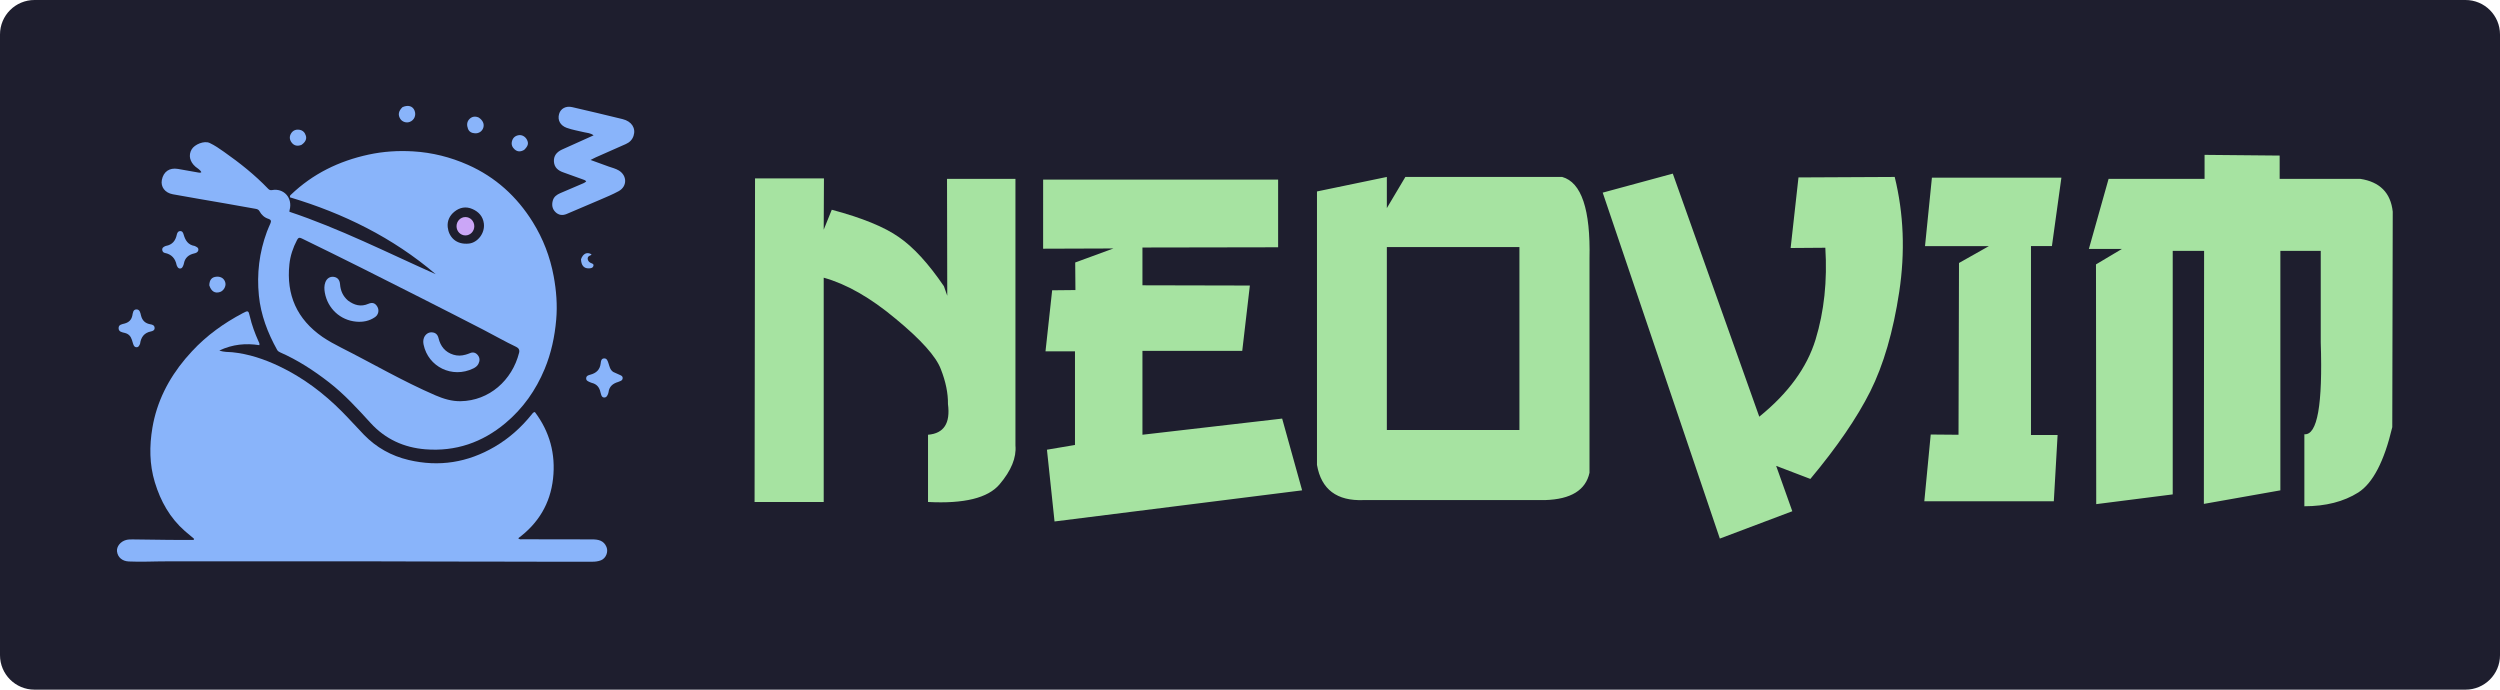
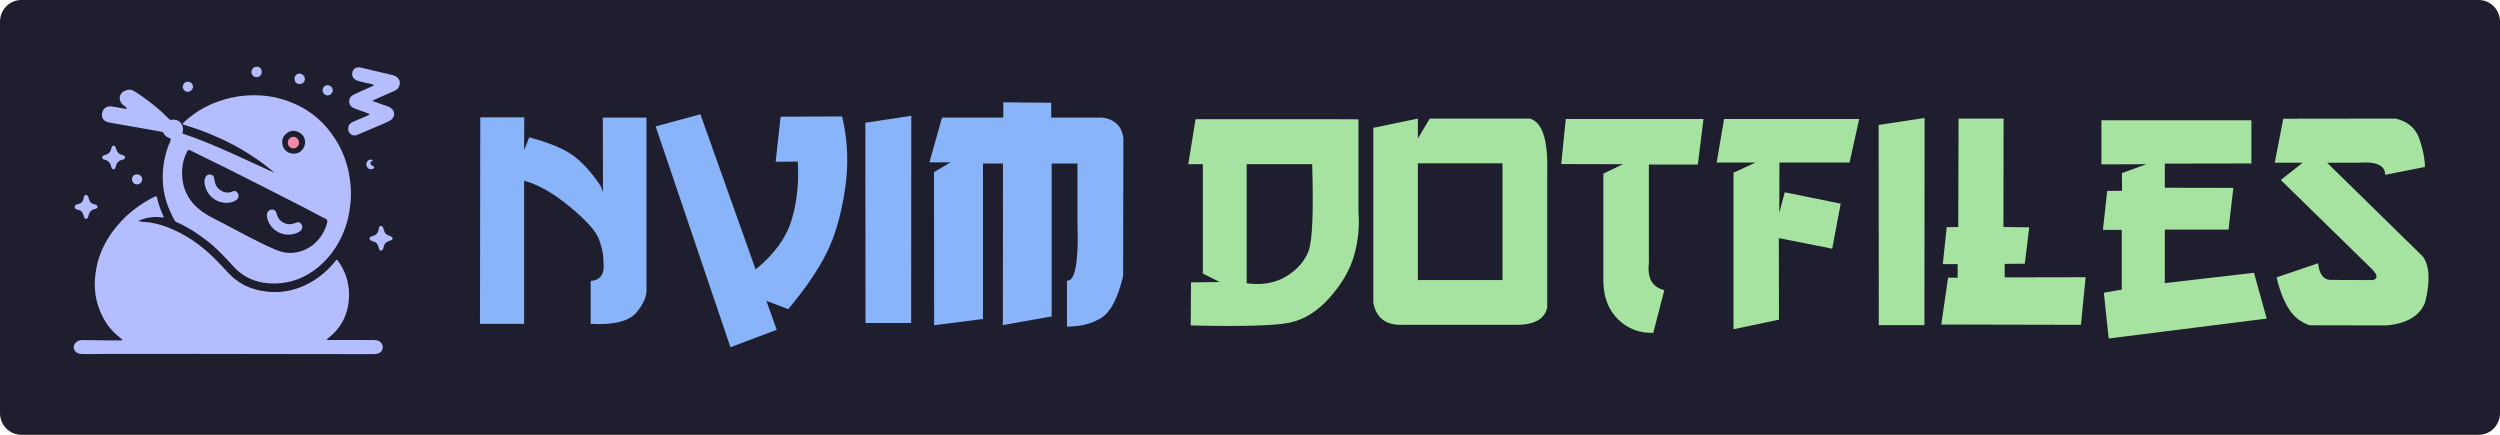
- <svg xmlns="http://www.w3.org/2000/svg" xml:space="preserve" width="145mm" height="40mm" viewBox="0 0 145 40">
-   <rect width="145" height="40" rx="2" ry="2" style="fill:#1e1e2e;fill-opacity:1;stroke:none;stroke-width:2.812;stroke-linecap:round;stroke-linejoin:round;stroke-dasharray:none" />
-   <g style="fill:#89b4fa;fill-opacity:1">
-     <path d="M221.071 464.07c20.388-22.02 44.178-38.936 70.264-52.752 7.559-4.003 8-3.81 9.854 4.286 2.763 12.07 7.07 23.566 12.103 34.831.653 1.462 1.738 2.857 1.118 5.213-18.723-2.92-36.886-1.29-55.467 7.39 6.648 2.485 12.383 1.855 17.82 2.405 23.03 2.33 44.496 9.595 65.22 19.44 33.025 15.688 61.74 37.393 87.383 63.255 10.2 10.286 19.839 21.126 29.909 31.543 17.25 17.845 38.21 29.51 62.216 35.185 42.105 9.954 81.875 3.53 119.227-18.35 20.102-11.774 37.08-27.022 51.594-45.14.91-1.136 1.596-2.596 4.14-3.019 20.546 27.293 29.006 58.18 25.213 92.354-3.833 34.54-20.368 62.002-48.294 82.655 2.058 2.143 4 1.419 5.724 1.423 32.325.076 64.651.062 96.976.154 8.357.024 16.018 1.578 19.69 10.551 2.786 6.811-.73 15.584-7.532 18.373-3.913 1.604-8.044 2.053-12.245 2.05-34.992-.022-69.985.118-104.976-.095-30.131-.184-60.264.004-90.39-.134-131.63-.598-263.257-.055-394.885-.286-17.484-.03-34.959 1.001-52.455.158-8.79-.423-15.206-5.584-16.223-13.914-.824-6.751 4.853-13.87 12.635-15.888 3.106-.806 6.27-.818 9.435-.778 17.323.219 34.646.51 51.97.672 10.778.101 21.558.019 32.337.019l.35-1.67c-4.227-3.545-8.527-7.006-12.667-10.65-20.75-18.26-33.615-41.296-41.589-67.529-7.6-25.008-7.644-50.382-3.392-75.655 6.074-36.107 22.274-67.766 45.737-95.756 2.887-3.444 5.965-6.728 9.2-10.341z" style="fill:#89b4fa;fill-opacity:1" transform="translate(1.89 .96) scale(.04183)" />
-     <path d="M324.97 298.158c1.671-4.05 3.123-7.776 4.808-11.394 1.448-3.11.695-5.212-2.528-6.197-5.77-1.762-9.833-5.526-12.651-10.672-1.2-2.19-2.987-2.882-5.215-3.274-14.087-2.477-28.158-5.047-42.248-7.51-24.237-4.236-48.51-8.267-72.714-12.688-10.964-2.002-17.02-10.339-15.205-19.817 2.212-11.544 10.559-17.348 22.19-15.354 9.502 1.629 18.993 3.324 28.483 5.027 1.315.236 2.583.595 4.123-.47-1.792-3.62-5.432-5.215-8.172-7.612-7.934-6.94-9.993-15.95-5.27-24.031 4.05-6.934 17.454-12.424 24.958-8.88 7.182 3.391 13.537 7.834 19.902 12.313 21.83 15.361 42.718 31.885 61.226 51.23 1.521 1.59 3.191 2.204 5.373 1.789 15.982-3.04 29.097 10.642 24.264 28.004-.13.467-.108.977-.212 2.033 69.892 23.334 135.63 56.646 202.87 86.57-59.498-50.766-128.051-84.405-201.958-106.524-.495-2.21.33-2.841 1.047-3.527 30.427-29.149 66.665-46.85 107.692-55.73 20.566-4.45 41.277-5.741 62.054-4.495 26.264 1.574 51.574 7.911 75.73 18.615 38.399 17.015 68.055 44.055 90.057 79.453 14.339 23.07 23.976 48.08 28.953 74.998 3.692 19.972 5.263 39.923 3.524 60.08-2.04 23.636-6.936 46.7-16.074 68.684-12.162 29.256-29.994 54.586-54.315 74.947-32.067 26.845-69.154 39.65-111.013 36.308-29.785-2.378-55.53-14.084-76.02-36.533-18.193-19.932-36.395-39.893-57.85-56.505-21.016-16.271-43.158-30.704-67.58-41.407-1.752-.768-3.219-1.76-4.143-3.427-13.054-23.525-22.59-48.28-25.273-75.24-3.013-30.263.445-59.798 11.188-88.764m77.164 146.176c8.173 5.478 16.769 10.218 25.543 14.647 43.688 22.053 85.976 46.859 131.012 66.278 11.206 4.832 22.706 8.28 34.748 8.086 39.771-.641 71.519-28.99 81.139-67.213.978-3.885-.604-6.494-4.023-8.117-15.498-7.358-30.362-15.93-45.592-23.795-28.261-14.596-56.624-28.994-84.986-43.393-55.386-28.119-110.874-56.032-166.75-83.17-3.359-1.632-4.884-.998-6.578 2.233-5.56 10.603-9.335 21.835-10.572 33.636-4.43 42.226 10.239 76.02 46.06 100.808m223.577-157.403c-1.272-9.915-7.222-16.315-15.964-20.107-8.853-3.84-17.312-2.317-24.803 3.695-6.845 5.495-10.263 13.038-9.339 21.543 1.455 13.382 11.43 24.698 29.538 22.697 11.822-1.306 22.315-14.273 20.568-27.828zm107.99-102.346c14.696-6.61 29.047-13.072 44.18-19.887-4.57-3.4-9.041-3.282-13.09-4.275-8.071-1.98-16.309-3.27-24.173-6.106-8.873-3.2-13.02-10.615-10.604-19.199 2.138-7.594 9.442-11.562 18.305-9.5 23.315 5.421 46.625 10.872 69.864 16.61 12.55 3.1 18.548 12.627 15.104 23.145-1.754 5.356-5.443 9.071-10.564 11.342-13.999 6.205-28.016 12.368-42.01 18.582-2.118.94-4.152 2.069-7.084 3.543 8.898 3.238 17.031 6.253 25.205 9.151 4.699 1.667 9.592 2.782 13.94 5.387 11.759 7.046 11.933 22.129-.13 28.734-8.44 4.621-17.431 8.26-26.28 12.1-15.268 6.624-30.605 13.09-45.937 19.564-5.6 2.365-10.998 1.616-15.332-2.55-4.573-4.397-5.502-9.98-3.765-16.136 1.527-5.416 5.618-8.137 10.249-10.191 9.435-4.186 18.971-8.142 28.471-12.18 2.586-1.099 5.278-1.995 7.605-4.113-1.24-1.847-3.27-2.257-5.012-2.902-8.895-3.296-17.806-6.551-26.774-9.64-7.196-2.478-12.397-6.743-12.989-14.74-.586-7.92 3.55-13.227 10.82-16.739zm71.498 308.255c3.5 1.608 6.685 3.03 9.878 4.431 1.782.783 3.21 1.852 3.122 4.035-.084 2.06-1.24 3.354-3.128 4.073-1.087.414-2.127.973-3.237 1.304-7.254 2.167-12.367 6.238-13.288 14.327-.165 1.442-.884 2.865-1.546 4.197-.941 1.894-2.372 3.196-4.712 3.019-2.186-.166-3.13-1.7-3.79-3.473a26.757 26.757 0 0 1-1.105-3.824c-1.424-6.797-5.159-11.395-12.137-13.009-.802-.185-1.576-.54-2.326-.896-2.526-1.2-5.636-2.047-5.335-5.694.271-3.29 3.094-4.06 5.69-4.745 8.192-2.156 13.428-6.852 14.415-15.714.318-2.863.706-6.576 4.509-6.863 4.245-.32 5.147 3.49 6.244 6.625 1.52 4.346 2.115 9.173 6.746 12.208zM224.717 318.097c2.746 1.31 5.614 2.34 5.095 5.693-.47 3.037-3.08 4.065-5.809 4.681-7.676 1.735-12.767 6.081-14.248 14.108-.208 1.129-.654 2.233-1.12 3.291-.827 1.88-1.86 3.631-4.302 3.52-2.12-.095-3.17-1.585-3.991-3.302-.215-.45-.508-.888-.602-1.364-1.83-9.204-6.932-15.132-16.448-16.982-1.987-.386-3.381-2.058-3.554-4.346-.181-2.402 1.332-3.608 3.199-4.559.59-.301 1.189-.682 1.824-.791 8.865-1.522 13.41-7.121 15.2-15.611.51-2.422 1.734-4.966 4.81-4.966 3.092-.001 3.992 2.472 4.725 4.973 2.268 7.735 5.938 14.154 15.22 15.655zm-75.699 135.637c-1.153 2.716-2.252 5.083-5.413 4.733-2.844-.315-3.516-2.737-4.285-4.936-.603-1.724-1.07-3.495-1.623-5.238-1.56-4.923-4.433-8.276-9.777-9.599-3.686-.912-8.665-1.41-8.663-6.69.002-5.048 4.842-5.375 8.35-6.357 5.862-1.64 9.399-4.925 10.713-11.08.708-3.317.847-8.3 5.473-8.495 4.858-.207 5.637 4.696 6.483 8.246 1.715 7.203 5.964 11.208 13.185 12.394 2.688.44 5.343 1.33 5.722 4.624.411 3.579-2.57 4.776-4.976 5.246-9.398 1.835-13.845 7.783-15.19 17.152zM512.914 125.6c7.785-3.463 14.24-1.486 16.713 4.794 2.543 6.455-.31 13.215-6.61 15.666-4.738 1.843-10.53-.018-13.187-4.237-3.467-5.503-2.548-10.83 3.084-16.224zm105.663 14.405c5.77 3.818 7.98 8.937 6.383 14.111-1.517 4.913-6.077 8.097-11.463 7.78-4.415-.258-8.139-1.85-9.824-6.357-1.822-4.87-1.65-9.741 2.11-13.493 3.389-3.38 7.793-4.262 12.794-2.041zm63.039 44.858c-4.79 2.772-9.169 2.929-13.19-.624-3.336-2.947-4.88-6.617-3.786-11.133 1.183-4.887 4.31-7.7 9.2-8.591 4.452-.811 9.181 1.71 11.518 6.083 2.73 5.11 1.817 8.85-3.742 14.265z" style="fill:#89b4fa;fill-opacity:1" transform="translate(1.89 .96) scale(.04183)" />
-     <path d="M372.638 178.03c-5.416 1.978-9.95 1.17-13.303-3.14-2.976-3.828-3.618-8.223-1.078-12.564 2.516-4.3 6.569-6.035 11.41-5.391 4.946.658 7.984 3.823 9.332 8.505 1.31 4.548-.957 9.026-6.361 12.59zM245.01 372.626c.238-7.743 3.57-11.497 10.173-11.933 6.294-.415 10.888 2.825 12.14 8.562 1.072 4.922-2.475 11.01-7.375 12.66-7.013 2.358-12.264-.779-14.937-9.29zm515.413-36.128c2.83-7.935 8.285-10.432 14.385-6.926.115.838-.47 1.175-1.083 1.438-2.036.87-4.107 1.854-4.068 4.437.04 2.675 1.491 4.702 3.85 5.966 1.937 1.038 5.091 1.28 4.047 4.52-.968 3.003-3.948 3.21-6.644 3.235-6.544.06-10.254-4.3-10.487-12.67zm-323.133 57.25c8.845 6.576 17.882 9.077 28.273 4.567 5.793-2.514 9.764-.853 12.574 4.202 2.692 4.841 1.412 10.93-3.262 14.198-7.858 5.495-16.91 7.167-26.143 6.332-22.239-2.013-39.65-18.327-43.54-40.303-.839-4.745-1.005-9.628.735-14.292 2.01-5.386 6.396-8.187 11.541-7.534 5.3.673 8.376 4.18 8.849 10.33.679 8.83 3.915 16.392 10.973 22.5zm163.33 75.007c2.133-.698 3.927-1.157 5.574-1.928 4.484-2.1 8.296-.843 11.16 2.69 2.994 3.691 2.926 8.022.766 12.18-1.51 2.905-4.099 4.793-6.984 6.202-29.354 14.34-62.601-2.373-68.948-32.874-.68-3.271-.768-6.605.556-9.823 1.917-4.661 6.125-7.59 10.822-7.344 5.184.272 8.107 3.106 9.322 8.114 2.745 11.311 9.21 19.39 20.63 22.91 5.547 1.71 11.133 1.616 17.102-.127z" style="fill:#89b4fa;fill-opacity:1" transform="translate(1.89 .96) scale(.04183)" />
+ <svg xmlns="http://www.w3.org/2000/svg" xml:space="preserve" width="230mm" height="40mm" viewBox="0 0 230 40">
+   <rect width="230" height="40" rx="1.949" ry="2" style="fill:#1e1e2e;fill-opacity:1;stroke:none;stroke-width:3.542;stroke-linecap:round;stroke-linejoin:round;stroke-dasharray:none" />
+   <g aria-label="nvim" style="font-size:28.575px;font-family:gan;-inkscape-font-specification:gan;text-align:center;letter-spacing:.008px;text-anchor:middle;fill:#a6e3a1;stroke-linecap:square;stroke-linejoin:round">
+     <path d="M44.185 10.792h4.046l-.014 3.014.474-1.172q2.665.712 3.935 1.605 1.284.879 2.651 2.888l.195.558-.014-6.865h4.019v15.655q.097 1.075-.935 2.288-1.019 1.2-4.2 1.033v-3.949q1.395-.111 1.172-1.8.014-.948-.418-2.05-.419-1.117-2.651-2.959-2.219-1.855-4.228-2.413v13.17h-4.06ZM64.438 10.513l5.079 14.274q2.553-2.065 3.306-4.535.754-2.47.572-5.385l-2.037.014.46-4.144 5.652-.028q.795 3.237.265 6.753-.53 3.502-1.702 5.846-1.172 2.33-3.517 5.134l-2.009-.767.95 2.665-4.256 1.605-6.88-20.315zM83.84 10.653l-.014 19.06h-4.2l-.014-18.418zM92.303 9.411l4.41.042v1.367h4.73q1.73.265 1.91 1.926l-.027 12.655q-.712 3.014-1.995 3.837-1.284.809-3.168.809v-4.228q1.144.098.963-5.4v-5.371h-2.372v14.064l-4.493.796.014-14.86h-1.841v14.301l-4.493.572-.014-14.078 1.52-.907h-1.939l1.158-4.116h5.637z" style="fill:#89b4fa" />
  </g>
-   <g aria-label="NeoVIM" style="font-size:28.222px;font-family:gan;-inkscape-font-specification:gan;text-align:center;letter-spacing:.008px;text-anchor:middle;fill:#a6e3a1;stroke-linecap:square;stroke-linejoin:round">
-     <path d="M43.293 10.346h3.997l-.014 2.977.468-1.158q2.632.703 3.887 1.585 1.267.868 2.618 2.852l.193.551-.014-6.78h3.969v15.462q.096 1.061-.924 2.26-1.006 1.185-4.147 1.02v-3.9q1.378-.11 1.157-1.778.014-.937-.413-2.025-.414-1.103-2.619-2.922-2.19-1.833-4.175-2.384v13.009h-4.01zM60.003 10.415h13.629v3.927l-7.869.014v2.191l6.23.014-.442 3.79h-5.788v4.864l8.103-.937 1.158 4.162-14.36 1.805-.44-4.162 1.626-.275v-5.43H60.14l.386-3.541 1.35-.014-.013-1.599 2.218-.813-4.079.014zM79.938 10.263v1.806l1.074-1.806h9.096q1.68.469 1.584 4.74V27.42q-.33 1.516-2.577 1.585H78.601q-2.343.096-2.715-2.04V11.104Zm0 4.066v10.61h7.69V14.33ZM96.523 10.07l5.016 14.098q2.522-2.04 3.266-4.479.745-2.439.565-5.32l-2.012.015.455-4.093 5.581-.028q.786 3.197.262 6.67-.524 3.459-1.681 5.774-1.158 2.301-3.473 5.071l-1.984-.758.937 2.632-4.203 1.585-6.794-20.064zM111.552 10.305h7.51l-.55 3.968h-1.214V25.23h1.544l-.22 3.845h-7.511l.372-3.873 1.612.014.028-9.963 1.736-.979h-3.707zM127.366 8.982l4.355.041v1.35h4.671q1.709.262 1.888 1.902l-.027 12.5q-.703 2.976-1.971 3.789-1.268.799-3.128.799v-4.176q1.13.097.95-5.333V14.55h-2.342v13.89l-4.437.786.014-14.676h-1.82v14.125l-4.437.565-.014-13.905 1.502-.895h-1.915l1.144-4.065h5.567z" style="font-family:&quot;Gang of Three&quot;;-inkscape-font-specification:&quot;Gang of Three&quot;" transform="translate(.499)" />
+   <g style="fill:#b4befe;fill-opacity:1">
+     <path d="M221.071 464.07c20.388-22.02 44.178-38.936 70.264-52.752 7.559-4.003 8-3.81 9.854 4.286 2.763 12.07 7.07 23.566 12.103 34.831.653 1.462 1.738 2.857 1.118 5.213-18.723-2.92-36.886-1.29-55.467 7.39 6.648 2.485 12.383 1.855 17.82 2.405 23.03 2.33 44.496 9.595 65.22 19.44 33.025 15.688 61.74 37.393 87.383 63.255 10.2 10.286 19.839 21.126 29.909 31.543 17.25 17.845 38.21 29.51 62.216 35.185 42.105 9.954 81.875 3.53 119.227-18.35 20.102-11.774 37.08-27.022 51.594-45.14.91-1.136 1.596-2.596 4.14-3.019 20.546 27.293 29.006 58.18 25.213 92.354-3.833 34.54-20.368 62.002-48.294 82.655 2.058 2.143 4 1.419 5.724 1.423 32.325.076 64.651.062 96.976.154 8.357.024 16.018 1.578 19.69 10.551 2.786 6.811-.73 15.584-7.532 18.373-3.913 1.604-8.044 2.053-12.245 2.05-34.992-.022-69.985.118-104.976-.095-30.131-.184-60.264.004-90.39-.134-131.63-.598-263.257-.055-394.885-.286-17.484-.03-34.959 1.001-52.455.158-8.79-.423-15.206-5.584-16.223-13.914-.824-6.751 4.853-13.87 12.635-15.888 3.106-.806 6.27-.818 9.435-.778 17.323.219 34.646.51 51.97.672 10.778.101 21.558.019 32.337.019l.35-1.67c-4.227-3.545-8.527-7.006-12.667-10.65-20.75-18.26-33.615-41.296-41.589-67.529-7.6-25.008-7.644-50.382-3.392-75.655 6.074-36.107 22.274-67.766 45.737-95.756 2.887-3.444 5.965-6.728 9.2-10.341z" style="fill:#b4befe;fill-opacity:1" transform="translate(1.89 .96) scale(.04183)" />
+     <path d="M324.97 298.158c1.671-4.05 3.123-7.776 4.808-11.394 1.448-3.11.695-5.212-2.528-6.197-5.77-1.762-9.833-5.526-12.651-10.672-1.2-2.19-2.987-2.882-5.215-3.274-14.087-2.477-28.158-5.047-42.248-7.51-24.237-4.236-48.51-8.267-72.714-12.688-10.964-2.002-17.02-10.339-15.205-19.817 2.212-11.544 10.559-17.348 22.19-15.354 9.502 1.629 18.993 3.324 28.483 5.027 1.315.236 2.583.595 4.123-.47-1.792-3.62-5.432-5.215-8.172-7.612-7.934-6.94-9.993-15.95-5.27-24.031 4.05-6.934 17.454-12.424 24.958-8.88 7.182 3.391 13.537 7.834 19.902 12.313 21.83 15.361 42.718 31.885 61.226 51.23 1.521 1.59 3.191 2.204 5.373 1.789 15.982-3.04 29.097 10.642 24.264 28.004-.13.467-.108.977-.212 2.033 69.892 23.334 135.63 56.646 202.87 86.57-59.498-50.766-128.051-84.405-201.958-106.524-.495-2.21.33-2.841 1.047-3.527 30.427-29.149 66.665-46.85 107.692-55.73 20.566-4.45 41.277-5.741 62.054-4.495 26.264 1.574 51.574 7.911 75.73 18.615 38.399 17.015 68.055 44.055 90.057 79.453 14.339 23.07 23.976 48.08 28.953 74.998 3.692 19.972 5.263 39.923 3.524 60.08-2.04 23.636-6.936 46.7-16.074 68.684-12.162 29.256-29.994 54.586-54.315 74.947-32.067 26.845-69.154 39.65-111.013 36.308-29.785-2.378-55.53-14.084-76.02-36.533-18.193-19.932-36.395-39.893-57.85-56.505-21.016-16.271-43.158-30.704-67.58-41.407-1.752-.768-3.219-1.76-4.143-3.427-13.054-23.525-22.59-48.28-25.273-75.24-3.013-30.263.445-59.798 11.188-88.764m77.164 146.176c8.173 5.478 16.769 10.218 25.543 14.647 43.688 22.053 85.976 46.859 131.012 66.278 11.206 4.832 22.706 8.28 34.748 8.086 39.771-.641 71.519-28.99 81.139-67.213.978-3.885-.604-6.494-4.023-8.117-15.498-7.358-30.362-15.93-45.592-23.795-28.261-14.596-56.624-28.994-84.986-43.393-55.386-28.119-110.874-56.032-166.75-83.17-3.359-1.632-4.884-.998-6.578 2.233-5.56 10.603-9.335 21.835-10.572 33.636-4.43 42.226 10.239 76.02 46.06 100.808m223.577-157.403c-1.272-9.915-7.222-16.315-15.964-20.107-8.853-3.84-17.312-2.317-24.803 3.695-6.845 5.495-10.263 13.038-9.339 21.543 1.455 13.382 11.43 24.698 29.538 22.697 11.822-1.306 22.315-14.273 20.568-27.828zm107.99-102.346c14.696-6.61 29.047-13.072 44.18-19.887-4.57-3.4-9.041-3.282-13.09-4.275-8.071-1.98-16.309-3.27-24.173-6.106-8.873-3.2-13.02-10.615-10.604-19.199 2.138-7.594 9.442-11.562 18.305-9.5 23.315 5.421 46.625 10.872 69.864 16.61 12.55 3.1 18.548 12.627 15.104 23.145-1.754 5.356-5.443 9.071-10.564 11.342-13.999 6.205-28.016 12.368-42.01 18.582-2.118.94-4.152 2.069-7.084 3.543 8.898 3.238 17.031 6.253 25.205 9.151 4.699 1.667 9.592 2.782 13.94 5.387 11.759 7.046 11.933 22.129-.13 28.734-8.44 4.621-17.431 8.26-26.28 12.1-15.268 6.624-30.605 13.09-45.937 19.564-5.6 2.365-10.998 1.616-15.332-2.55-4.573-4.397-5.502-9.98-3.765-16.136 1.527-5.416 5.618-8.137 10.249-10.191 9.435-4.186 18.971-8.142 28.471-12.18 2.586-1.099 5.278-1.995 7.605-4.113-1.24-1.847-3.27-2.257-5.012-2.902-8.895-3.296-17.806-6.551-26.774-9.64-7.196-2.478-12.397-6.743-12.989-14.74-.586-7.92 3.55-13.227 10.82-16.739zm71.498 308.255c3.5 1.608 6.685 3.03 9.878 4.431 1.782.783 3.21 1.852 3.122 4.035-.084 2.06-1.24 3.354-3.128 4.073-1.087.414-2.127.973-3.237 1.304-7.254 2.167-12.367 6.238-13.288 14.327-.165 1.442-.884 2.865-1.546 4.197-.941 1.894-2.372 3.196-4.712 3.019-2.186-.166-3.13-1.7-3.79-3.473a26.757 26.757 0 0 1-1.105-3.824c-1.424-6.797-5.159-11.395-12.137-13.009-.802-.185-1.576-.54-2.326-.896-2.526-1.2-5.636-2.047-5.335-5.694.271-3.29 3.094-4.06 5.69-4.745 8.192-2.156 13.428-6.852 14.415-15.714.318-2.863.706-6.576 4.509-6.863 4.245-.32 5.147 3.49 6.244 6.625 1.52 4.346 2.115 9.173 6.746 12.208zM224.717 318.097c2.746 1.31 5.614 2.34 5.095 5.693-.47 3.037-3.08 4.065-5.809 4.681-7.676 1.735-12.767 6.081-14.248 14.108-.208 1.129-.654 2.233-1.12 3.291-.827 1.88-1.86 3.631-4.302 3.52-2.12-.095-3.17-1.585-3.991-3.302-.215-.45-.508-.888-.602-1.364-1.83-9.204-6.932-15.132-16.448-16.982-1.987-.386-3.381-2.058-3.554-4.346-.181-2.402 1.332-3.608 3.199-4.559.59-.301 1.189-.682 1.824-.791 8.865-1.522 13.41-7.121 15.2-15.611.51-2.422 1.734-4.966 4.81-4.966 3.092-.001 3.992 2.472 4.725 4.973 2.268 7.735 5.938 14.154 15.22 15.655zm-75.699 135.637c-1.153 2.716-2.252 5.083-5.413 4.733-2.844-.315-3.516-2.737-4.285-4.936-.603-1.724-1.07-3.495-1.623-5.238-1.56-4.923-4.433-8.276-9.777-9.599-3.686-.912-8.665-1.41-8.663-6.69.002-5.048 4.842-5.375 8.35-6.357 5.862-1.64 9.399-4.925 10.713-11.08.708-3.317.847-8.3 5.473-8.495 4.858-.207 5.637 4.696 6.483 8.246 1.715 7.203 5.964 11.208 13.185 12.394 2.688.44 5.343 1.33 5.722 4.624.411 3.579-2.57 4.776-4.976 5.246-9.398 1.835-13.845 7.783-15.19 17.152zM512.914 125.6c7.785-3.463 14.24-1.486 16.713 4.794 2.543 6.455-.31 13.215-6.61 15.666-4.738 1.843-10.53-.018-13.187-4.237-3.467-5.503-2.548-10.83 3.084-16.224zm105.663 14.405c5.77 3.818 7.98 8.937 6.383 14.111-1.517 4.913-6.077 8.097-11.463 7.78-4.415-.258-8.139-1.85-9.824-6.357-1.822-4.87-1.65-9.741 2.11-13.493 3.389-3.38 7.793-4.262 12.794-2.041zm63.039 44.858c-4.79 2.772-9.169 2.929-13.19-.624-3.336-2.947-4.88-6.617-3.786-11.133 1.183-4.887 4.31-7.7 9.2-8.591 4.452-.811 9.181 1.71 11.518 6.083 2.73 5.11 1.817 8.85-3.742 14.265z" style="fill:#b4befe;fill-opacity:1" transform="translate(1.89 .96) scale(.04183)" />
+     <path d="M372.638 178.03c-5.416 1.978-9.95 1.17-13.303-3.14-2.976-3.828-3.618-8.223-1.078-12.564 2.516-4.3 6.569-6.035 11.41-5.391 4.946.658 7.984 3.823 9.332 8.505 1.31 4.548-.957 9.026-6.361 12.59zM245.01 372.626c.238-7.743 3.57-11.497 10.173-11.933 6.294-.415 10.888 2.825 12.14 8.562 1.072 4.922-2.475 11.01-7.375 12.66-7.013 2.358-12.264-.779-14.937-9.29zm515.413-36.128c2.83-7.935 8.285-10.432 14.385-6.926.115.838-.47 1.175-1.083 1.438-2.036.87-4.107 1.854-4.068 4.437.04 2.675 1.491 4.702 3.85 5.966 1.937 1.038 5.091 1.28 4.047 4.52-.968 3.003-3.948 3.21-6.644 3.235-6.544.06-10.254-4.3-10.487-12.67zm-323.133 57.25c8.845 6.576 17.882 9.077 28.273 4.567 5.793-2.514 9.764-.853 12.574 4.202 2.692 4.841 1.412 10.93-3.262 14.198-7.858 5.495-16.91 7.167-26.143 6.332-22.239-2.013-39.65-18.327-43.54-40.303-.839-4.745-1.005-9.628.735-14.292 2.01-5.386 6.396-8.187 11.541-7.534 5.3.673 8.376 4.18 8.849 10.33.679 8.83 3.915 16.392 10.973 22.5zm163.33 75.007c2.133-.698 3.927-1.157 5.574-1.928 4.484-2.1 8.296-.843 11.16 2.69 2.994 3.691 2.926 8.022.766 12.18-1.51 2.905-4.099 4.793-6.984 6.202-29.354 14.34-62.601-2.373-68.948-32.874-.68-3.271-.768-6.605.556-9.823 1.917-4.661 6.125-7.59 10.822-7.344 5.184.272 8.107 3.106 9.322 8.114 2.745 11.311 9.21 19.39 20.63 22.91 5.547 1.71 11.133 1.616 17.102-.127z" style="fill:#b4befe;fill-opacity:1" transform="translate(1.89 .96) scale(.04183)" />
  </g>
-   <ellipse cx="26.994" cy="13.122" rx=".515" ry=".533" style="fill:#cba6f7;fill-opacity:1;stroke-width:.228" />
+   <ellipse cx="26.994" cy="13.122" rx=".515" ry=".533" style="fill:#f38ba8;fill-opacity:1;stroke-width:.228" />
+   <g aria-label="dotfiles" style="font-size:28.575px;font-family:&quot;Gang of Three&quot;;-inkscape-font-specification:&quot;Gang of Three&quot;;text-align:center;text-anchor:middle;fill:#a6e3a1;stroke-width:.2;stroke-linecap:round;stroke-linejoin:round">
+     <path d="M109.991 10.964h12.306l2.68.014v8.484q.167 2.134-.42 4.102-.571 1.953-2.232 3.823-1.646 1.855-3.641 2.288-1.982.432-9.14.265l.029-3.963 2.65-.028-1.562-.78v-10.06h-1.34zm4.702 4.144v10.953q2.121.293 3.656-.642 1.535-.949 2.05-2.358.517-1.423.322-7.953zM130.446 10.909v1.827l1.088-1.827h9.209q1.702.474 1.604 4.8v12.57q-.334 1.535-2.609 1.605h-10.646q-2.372.098-2.748-2.065V11.76Zm0 4.116v10.743h7.785V15.025ZM144.05 10.95h12.669l-.517 4.186h-4.506v9.055q-.237 2.107 1.423 2.498l-1.019 3.935q-1.911.055-3.237-1.242-1.311-1.298-1.353-3.433v-9.976l1.8-.865-5.679-.014zM158.616 10.95h12.432l-.893 4.005h-6.446l-.014 4.632.502-1.897 5.149 1.046-.782 4.144-4.91-.977.013 7.507-4.186.879v-14.4l2.023-.934h-3.571zM177.062 10.853l-.014 19.059h-4.2l-.014-18.417zM180.187 10.909h4.144l-.014 9.976 2.372.028-.405 3.348-1.855.014v1.242l7.45-.014-.432 4.381-12.85-.028.627-4.311h.88v-1.242h-1.368l.363-3.404 1.06-.014zM193.33 11.062h13.8v3.977l-7.967.013v2.219l6.306.014-.446 3.837h-5.86v4.925l8.204-.949 1.172 4.214L194 31.14l-.446-4.214 1.646-.279V21.15h-1.73l.39-3.586 1.368-.014-.014-1.619 2.246-.823-4.13.014zM210.06 10.922l10.352-.013q1.689.418 2.177 1.883.502 1.465.502 2.567l-3.655.726q0-1.312-2.47-1.116h-2.874l8.776 8.595q.977 1.255.251 4.227-.725 1.898-3.586 2.149l-7.046-.014q-1.227-.405-1.94-1.549-.71-1.158-1.101-2.86l3.823-1.298q.153 1.591 1.283 1.535l3.726.014q.85-.195-.28-1.228l-8.162-7.98 2.01-1.591h-2.568z" />
+   </g>
</svg>
